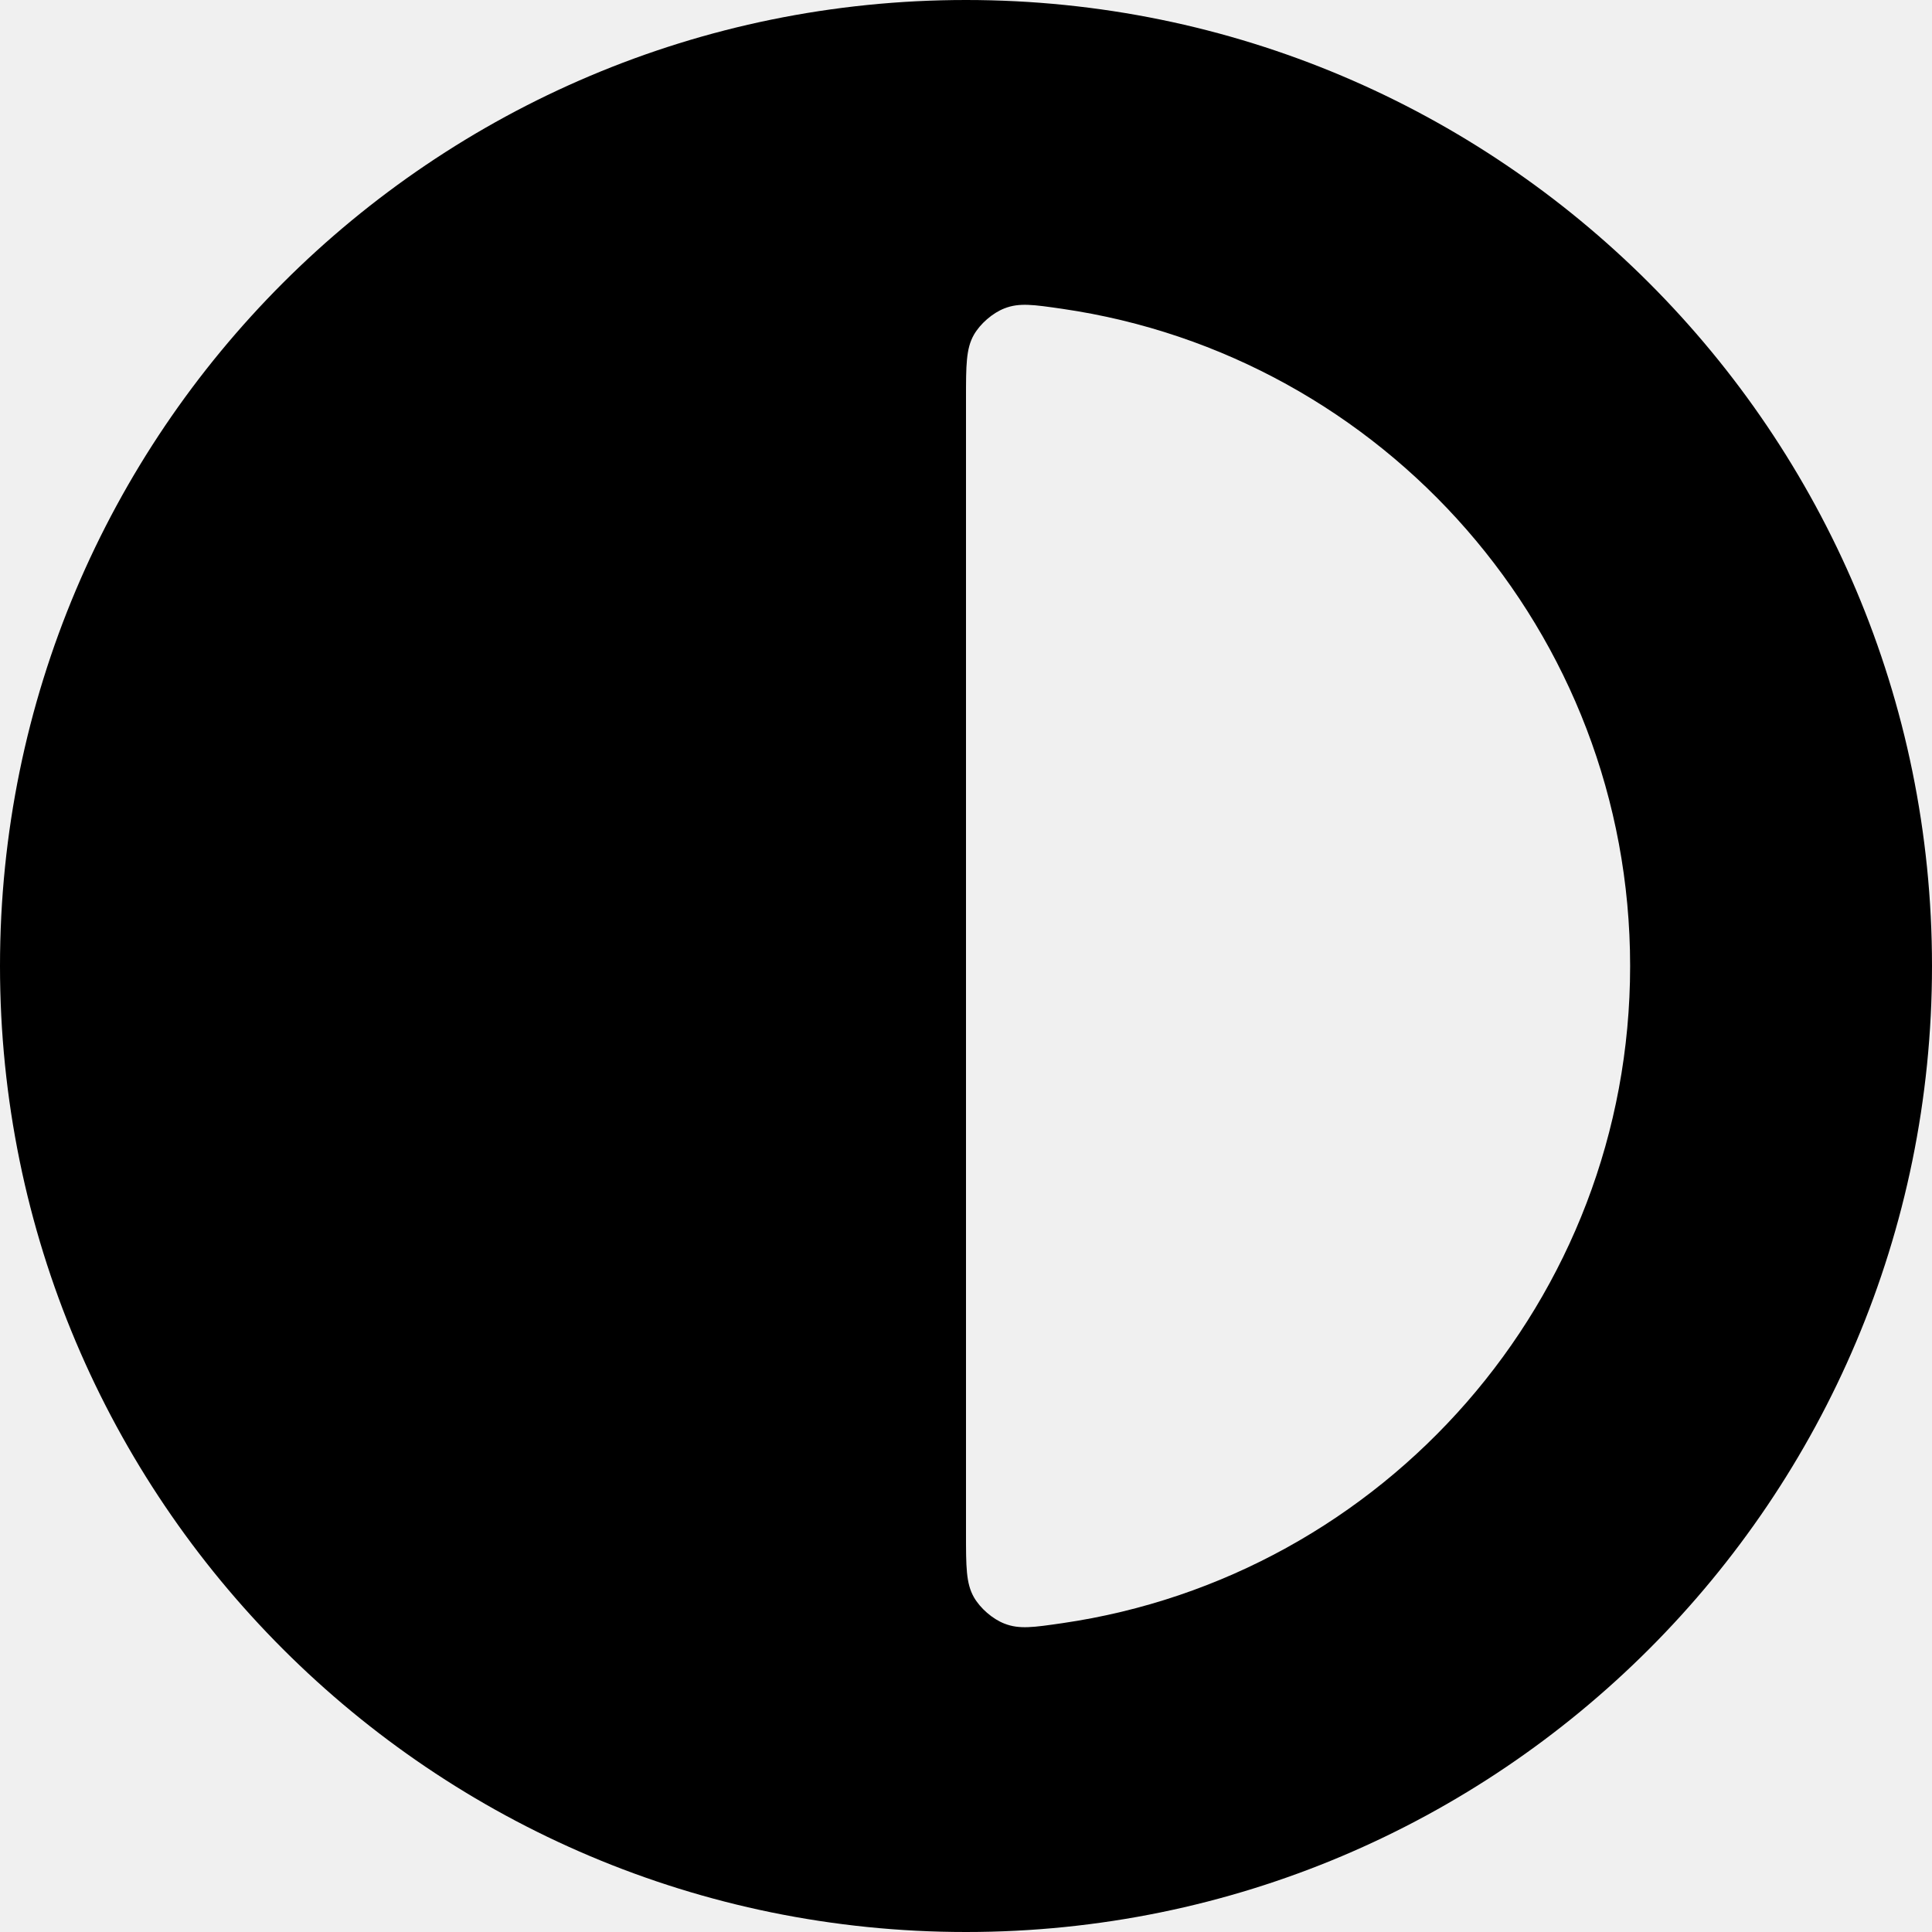
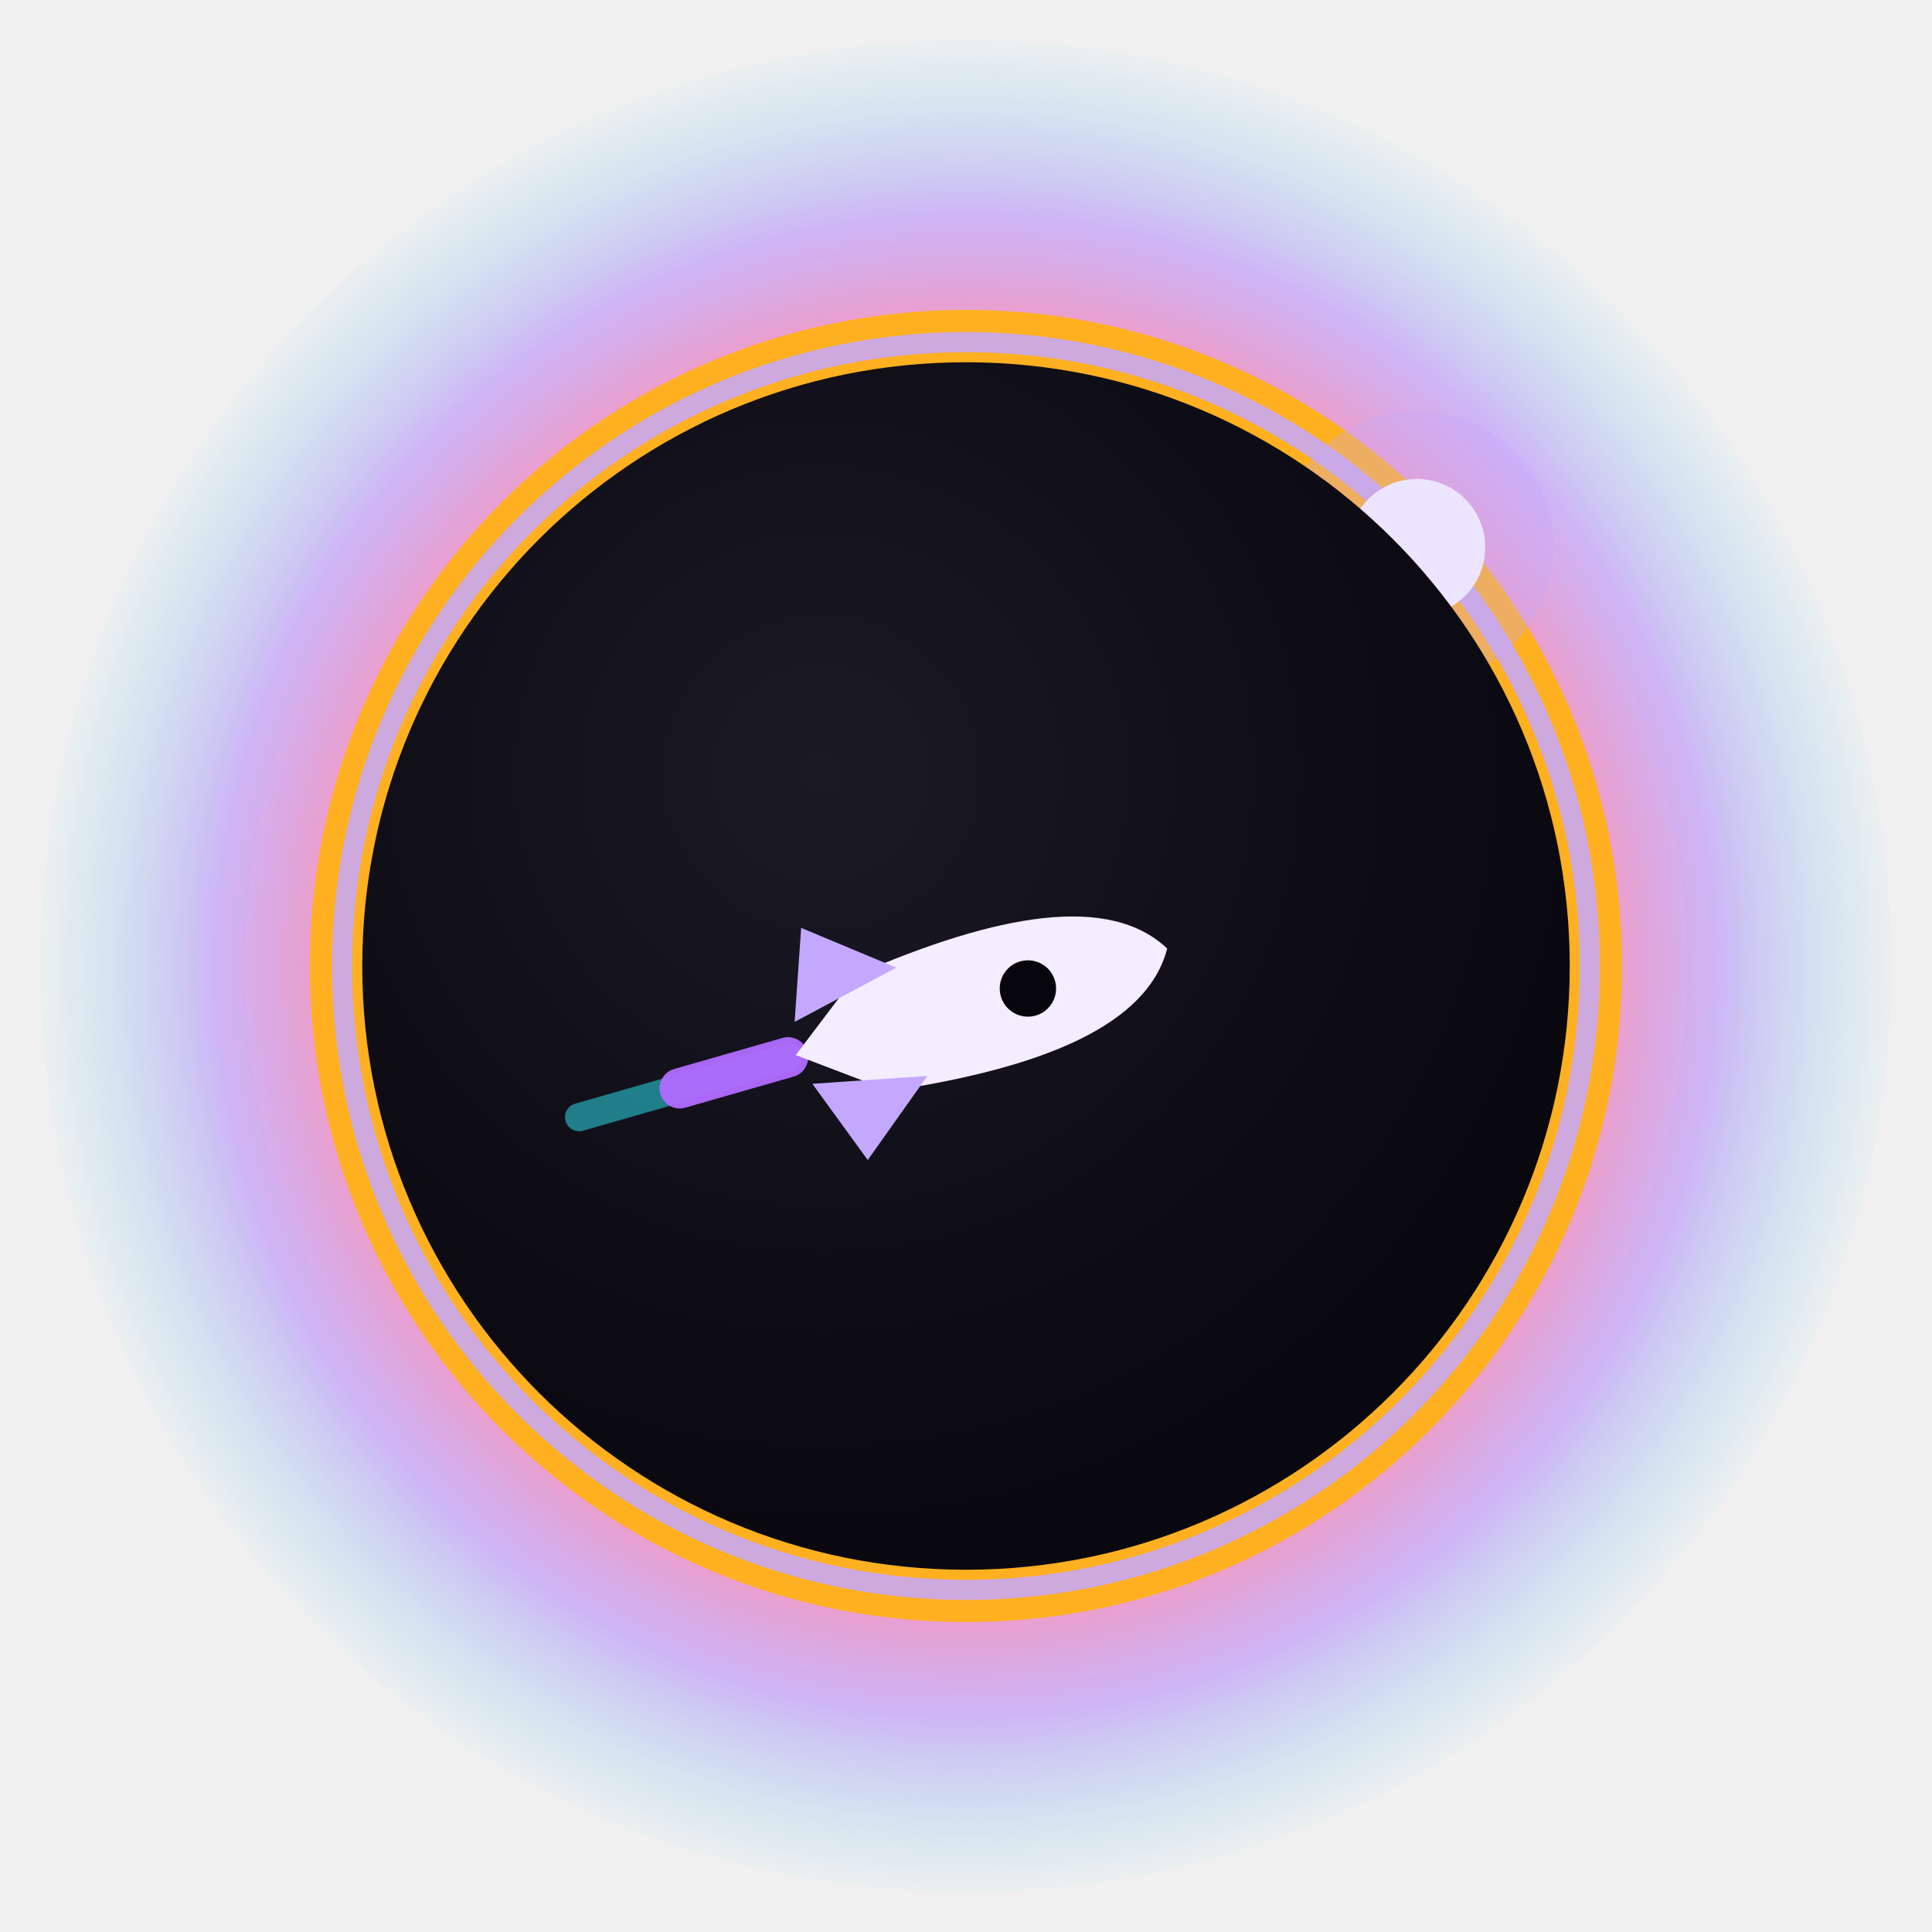
- <svg xmlns="http://www.w3.org/2000/svg" width="20" height="20" viewBox="0 0 20 20" fill="none">
-   <path d="M 10 20 C 15.523 20 20 15.523 20 10 C 20 4.477 15.523 0 10 0 C 4.477 0 0 4.477 0 10 C 0 15.523 4.477 20 10 20 Z M 10.997 16.803 C 14.321 16.32 16.875 13.458 16.875 10 C 16.875 6.542 14.321 3.68 10.997 3.197 C 10.7 3.154 10.552 3.132 10.399 3.192 C 10.276 3.239 10.146 3.352 10.081 3.467 C 10 3.61 10 3.782 10 4.125 L 10 15.875 C 10 16.218 10 16.39 10.081 16.533 C 10.146 16.648 10.276 16.761 10.399 16.808 C 10.552 16.868 10.7 16.846 10.997 16.803 Z" fill="currentColor" fill-rule="evenodd" />
+ <svg xmlns="http://www.w3.org/2000/svg" viewBox="0 0 48 48" fill="none">
+   <defs>
+     <radialGradient id="corona" cx="50%" cy="50%" r="50%">
+       <stop offset="52%" stop-color="#ffb020" stop-opacity="0.9" />
+       <stop offset="66%" stop-color="#ff4d8d" stop-opacity="0.55" />
+       <stop offset="80%" stop-color="#9b5cff" stop-opacity="0.4" />
+       <stop offset="100%" stop-color="#29d8e6" stop-opacity="0" />
+     </radialGradient>
+     <radialGradient id="moon" cx="38%" cy="34%" r="80%">
+       <stop offset="0%" stop-color="#1b1926" />
+       <stop offset="60%" stop-color="#0d0c14" />
+       <stop offset="100%" stop-color="#07060c" />
+     </radialGradient>
+   </defs>
+   <circle cx="24" cy="24" r="23" fill="url(#corona)" />
+   <circle cx="24" cy="24" r="15.5" stroke="#ffb020" stroke-width="1.6" />
+   <circle cx="24" cy="24" r="15.5" stroke="#c4a8ff" stroke-width="0.5" opacity="0.85" />
+   <circle cx="35.2" cy="13.6" r="1.7" fill="#ffffff" />
+   <circle cx="35.2" cy="13.6" r="3.4" fill="#c4a8ff" opacity="0.3" />
+   <circle cx="24" cy="24" r="15" fill="url(#moon)" />
+   <g transform="translate(24 25) rotate(-16)">
+     <path d="M -4.6 0 L -10 0" stroke="#29d8e6" stroke-width="0.7" stroke-linecap="round" opacity="0.55" />
+     <path d="M -4.6 0 L -7.4 0" stroke="#b06bff" stroke-width="1" stroke-linecap="round" opacity="0.95" />
+     <path d="M 5.2 0 C 4.2 -1.7 1.4 -2 -2.4 -1.5 L -4.4 0 L -2.4 1.5 C 1.4 2 4.2 1.7 5.2 0 Z" fill="#f4ecff" />
+     <path d="M -1.4 -1.4 L -3.4 -3 L -4.2 -0.8 Z" fill="#c4a8ff" />
+     <path d="M -1.4 1.4 L -3.4 3 L -4.2 0.8 Z" fill="#c4a8ff" />
+     <circle cx="1.6" cy="0" r="0.7" fill="#07060c" />
+   </g>
</svg>
